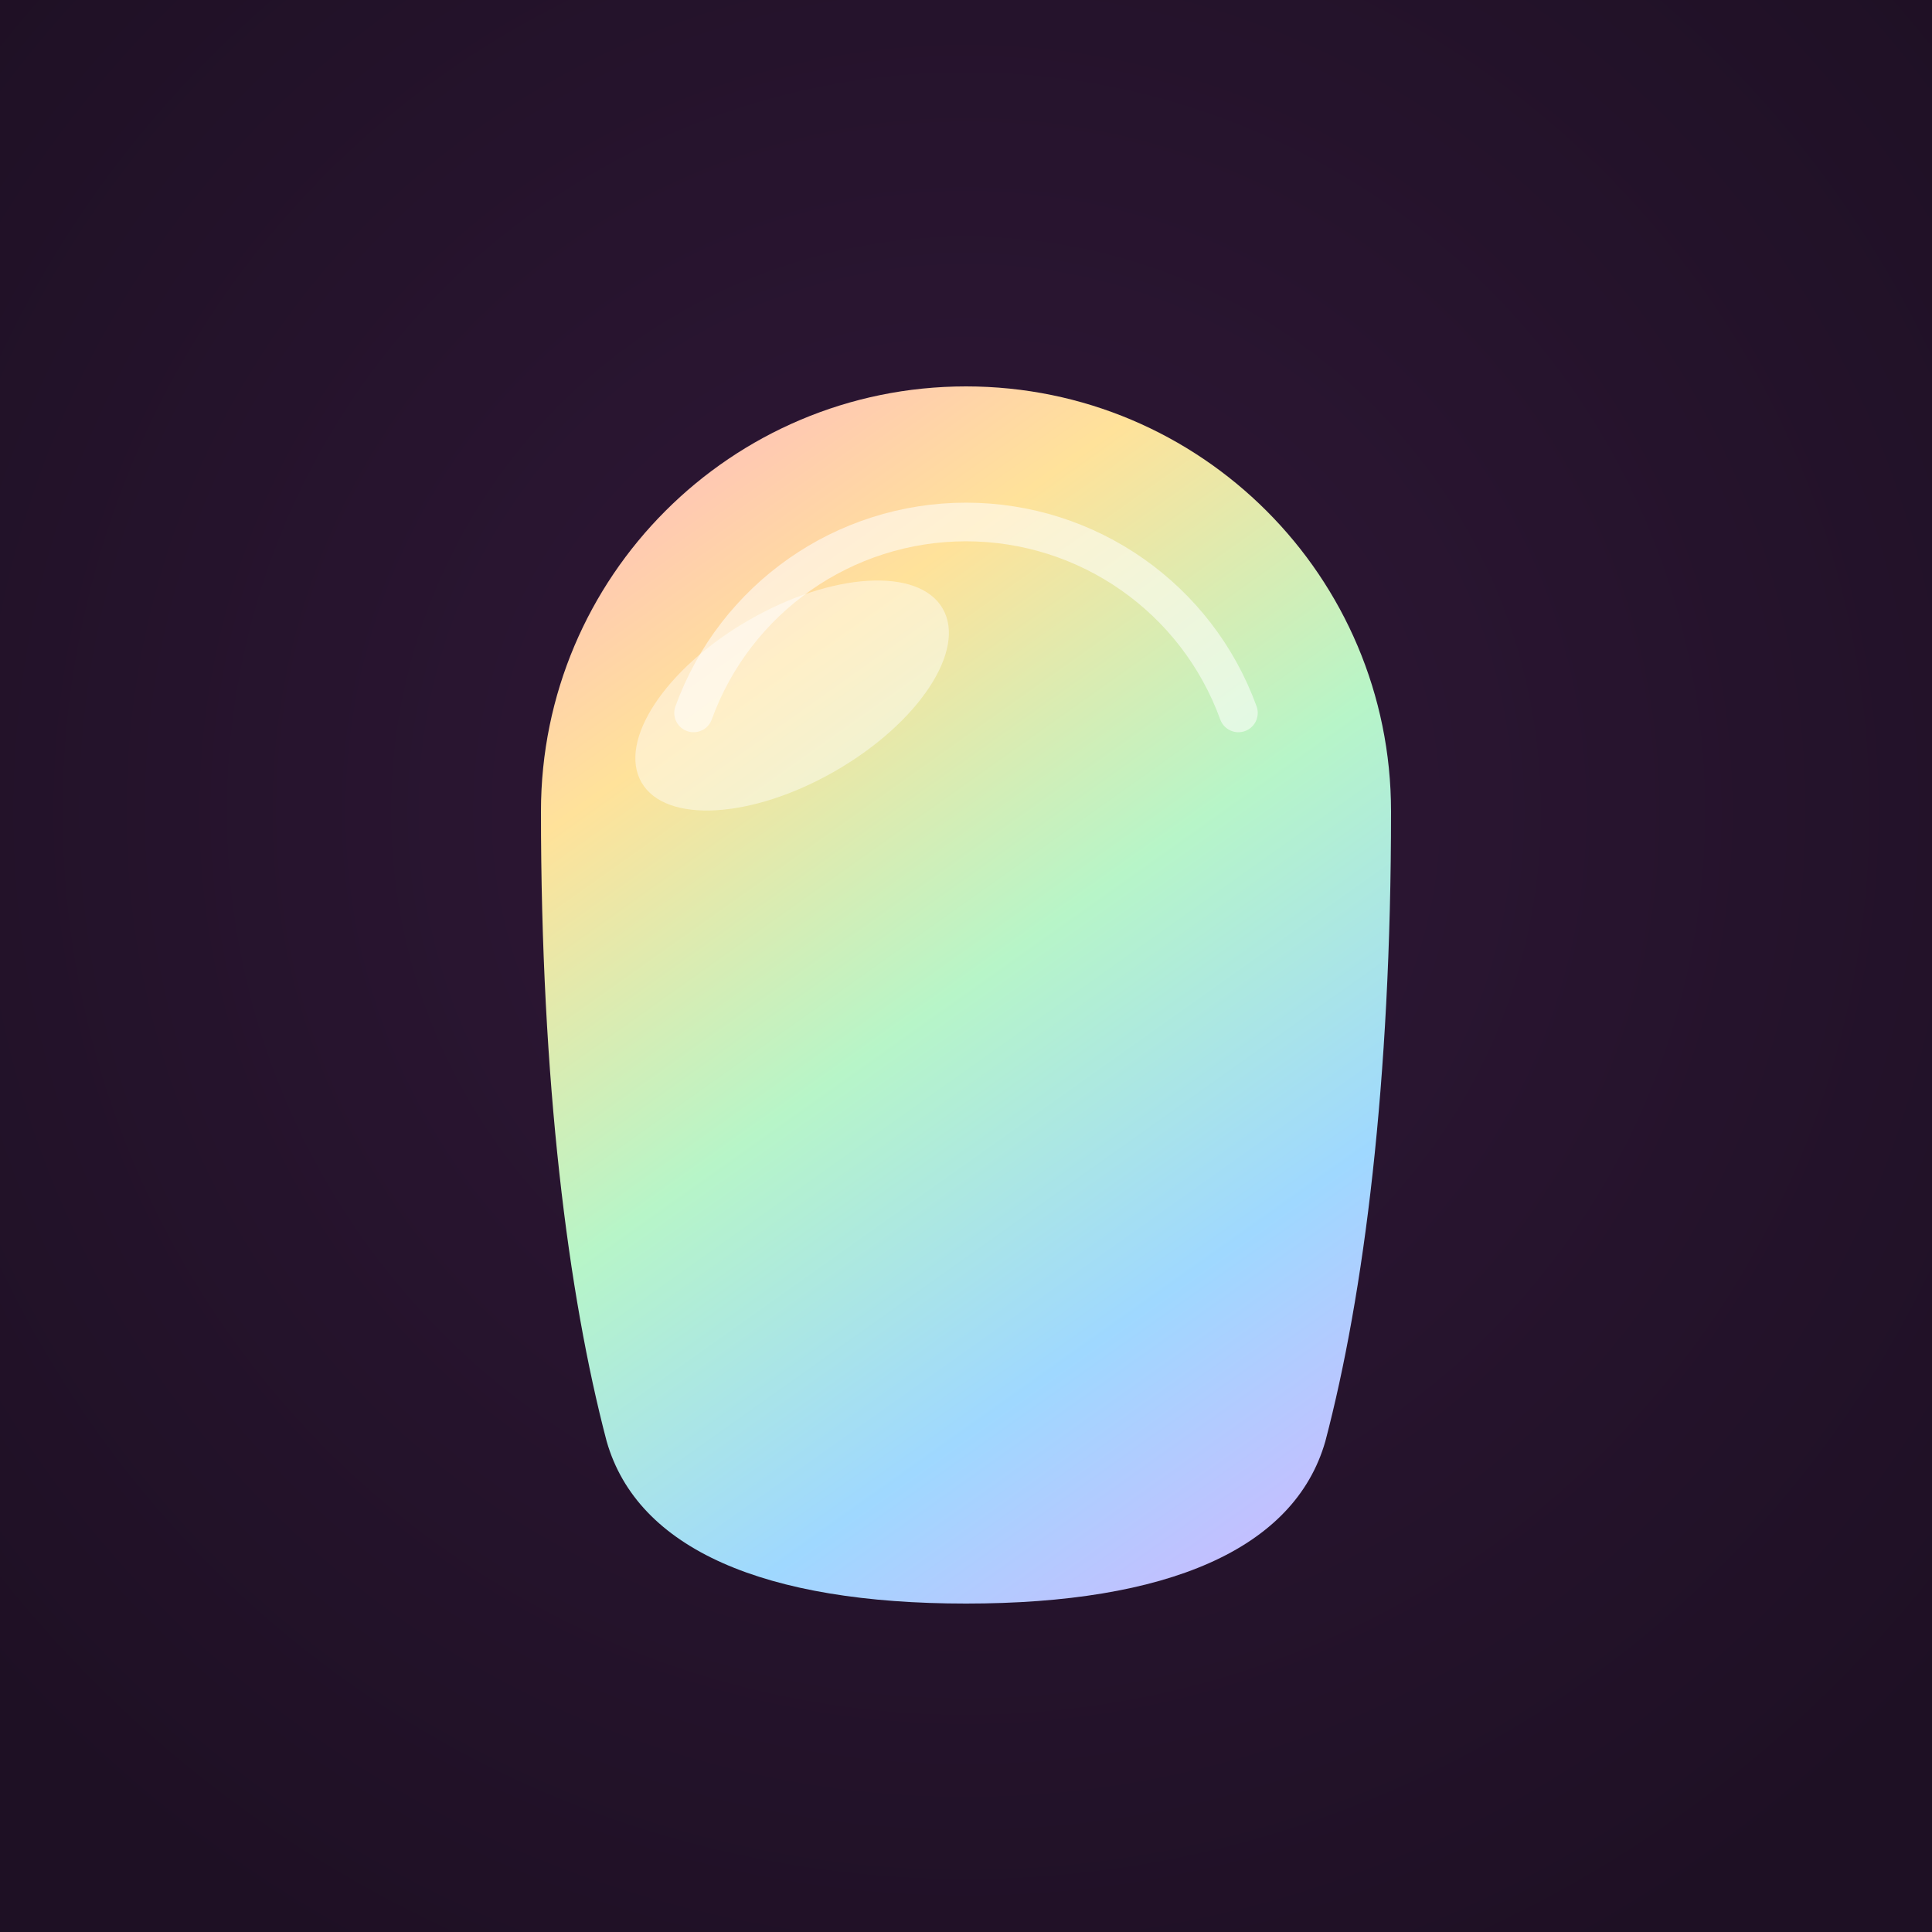
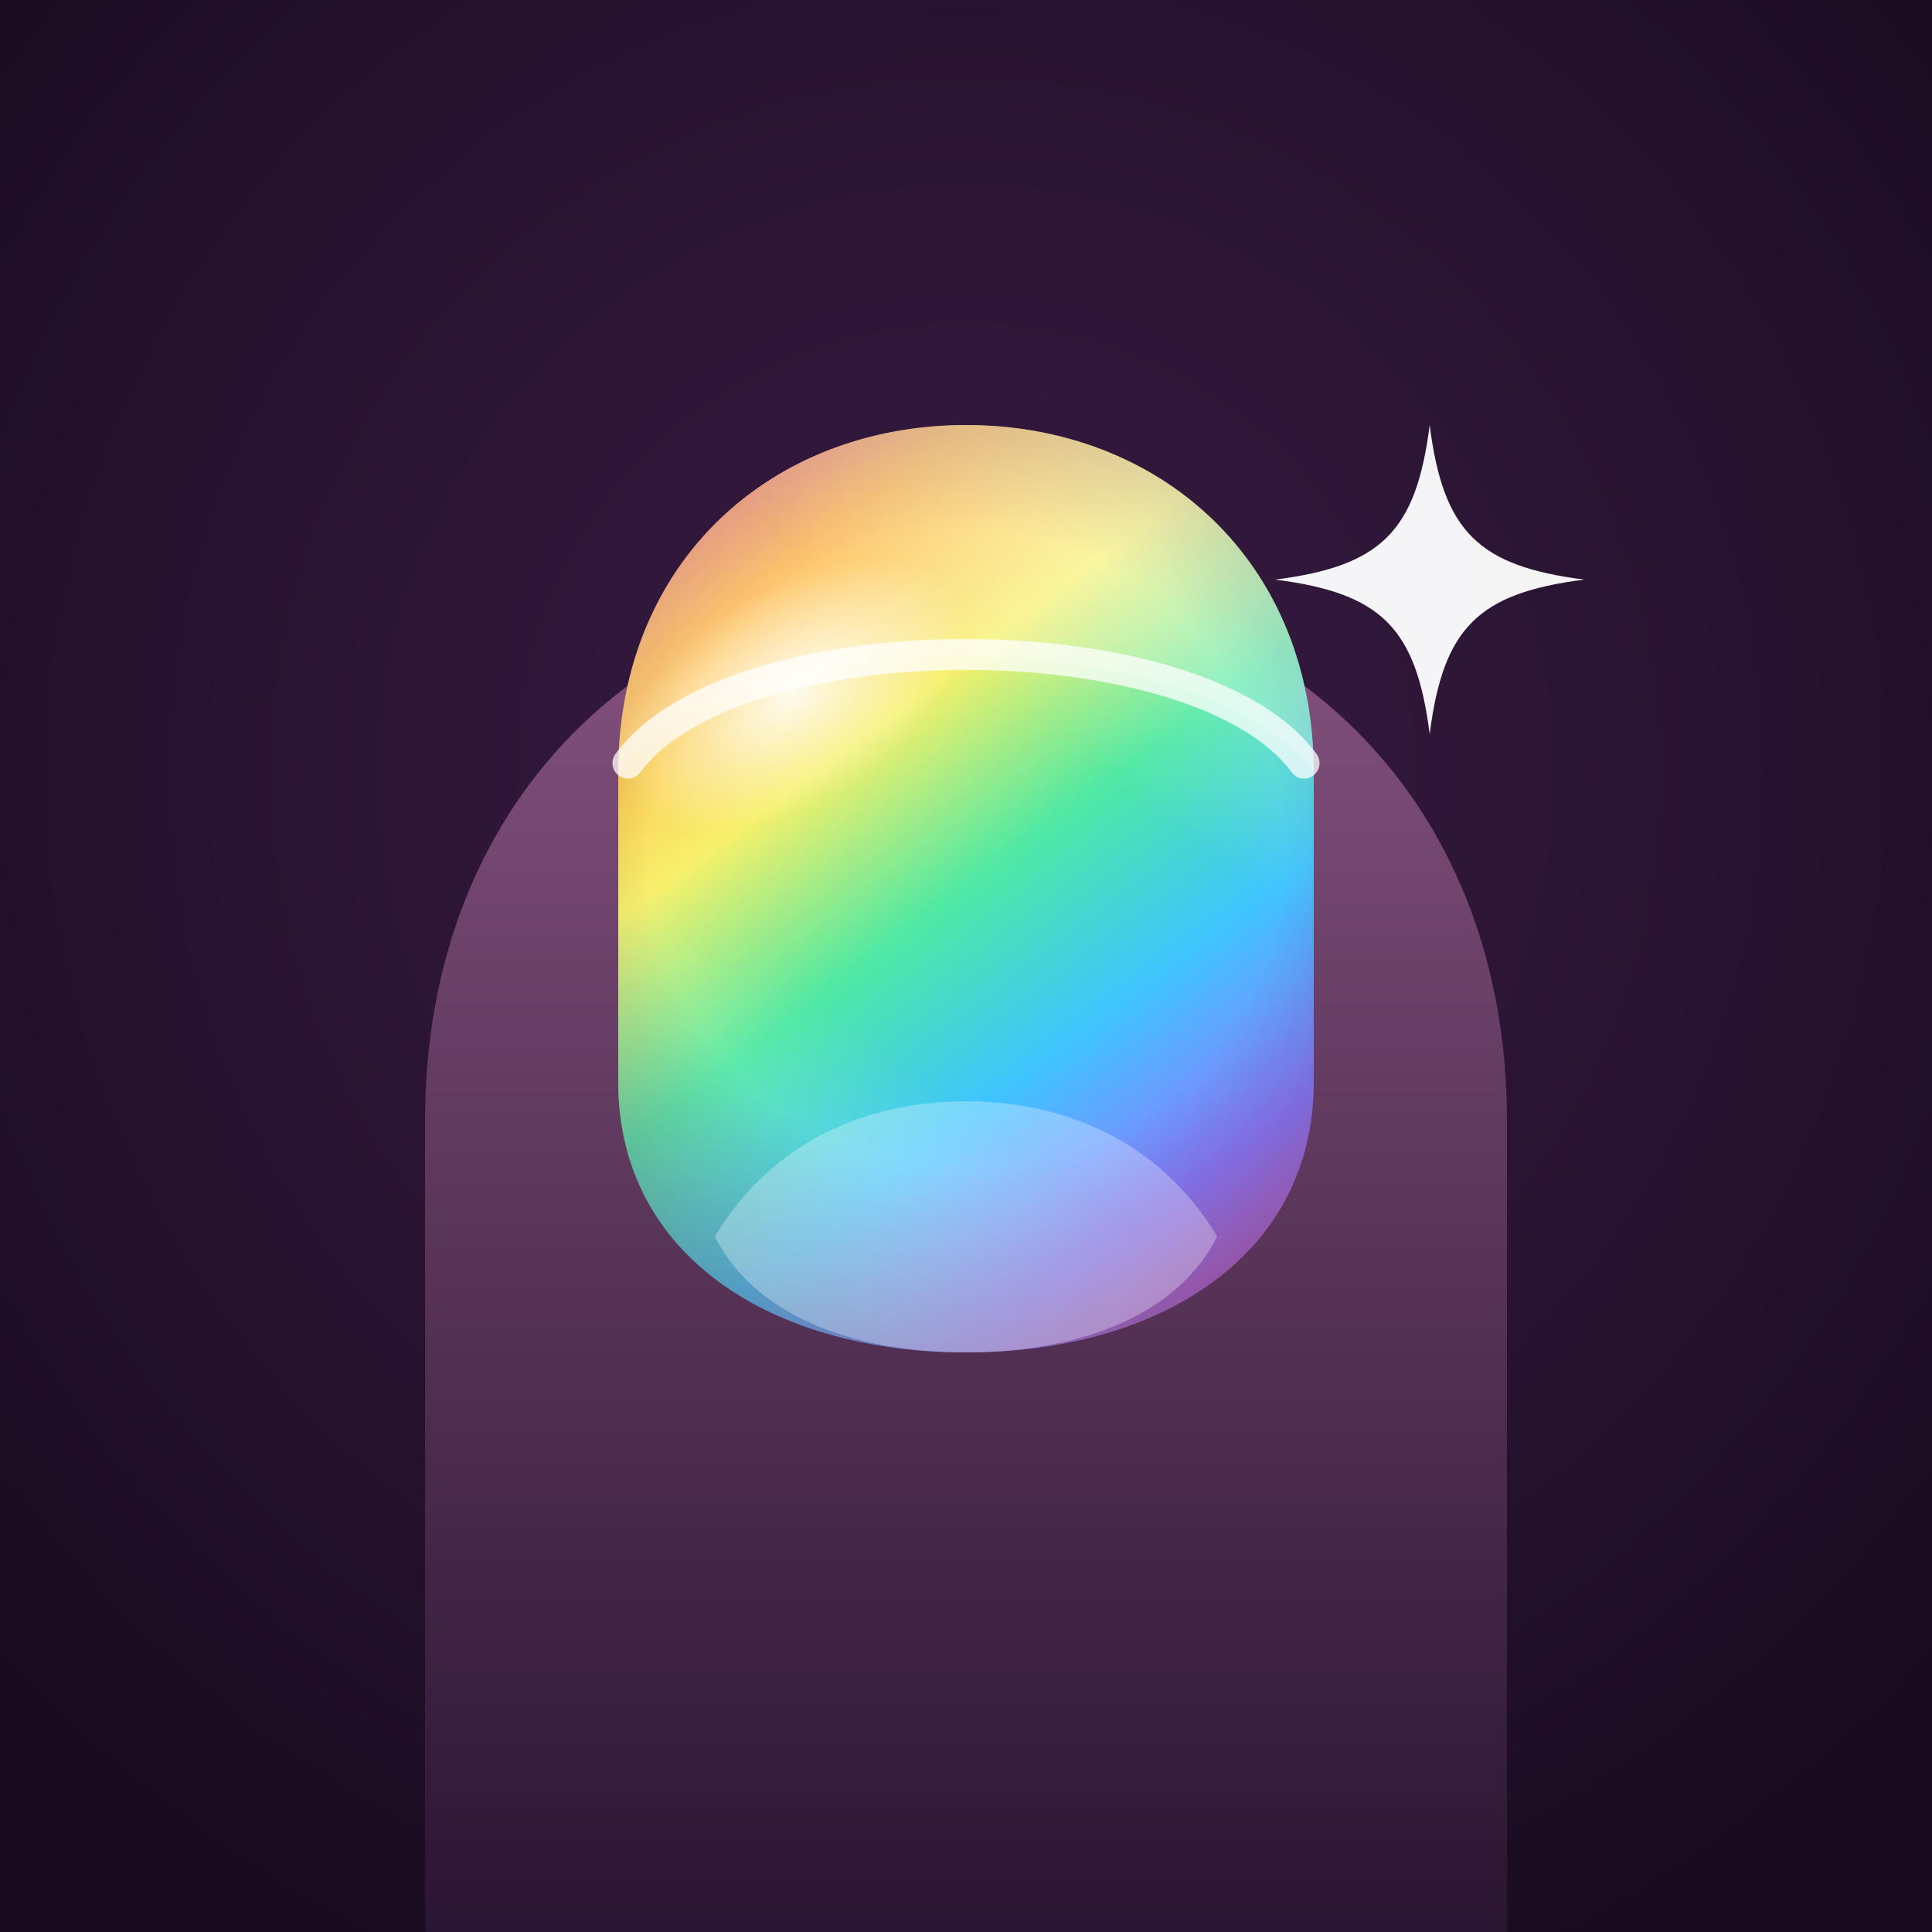
<svg xmlns="http://www.w3.org/2000/svg" viewBox="0 0 100 100" width="1024" height="1024">
  <defs>
-     <radialGradient id="ground" cx="50" cy="42" r="68" gradientUnits="userSpaceOnUse">
-       <stop offset="0" stop-color="#301838" />
-       <stop offset="1" stop-color="#1e1024" />
+     <radialGradient id="ground" cx="50" cy="40" r="72" gradientUnits="userSpaceOnUse">
+       <stop offset="0" stop-color="#3a1c45" />
+       <stop offset="1" stop-color="#180b1e" />
    </radialGradient>
-     <linearGradient id="foil" x1="28" y1="20" x2="72" y2="82" gradientUnits="userSpaceOnUse">
-       <stop offset="0" stop-color="#ffb3c7" />
-       <stop offset="0.25" stop-color="#ffe29a" />
-       <stop offset="0.5" stop-color="#b7f5c8" />
-       <stop offset="0.75" stop-color="#9fd8ff" />
-       <stop offset="1" stop-color="#d3b4ff" />
+     <linearGradient id="finger" x1="0" y1="30" x2="0" y2="100" gradientUnits="userSpaceOnUse">
+       <stop offset="0" stop-color="#86537f" />
+       <stop offset="1" stop-color="#2a1532" />
    </linearGradient>
+     <linearGradient id="foil" x1="32" y1="22" x2="68" y2="70" gradientUnits="userSpaceOnUse">
+       <stop offset="0" stop-color="#ff5fa8" />
+       <stop offset="0.18" stop-color="#ffb347" />
+       <stop offset="0.34" stop-color="#f7f06a" />
+       <stop offset="0.5" stop-color="#4fe8a4" />
+       <stop offset="0.66" stop-color="#3fc4ff" />
+       <stop offset="0.82" stop-color="#8f7bff" />
+       <stop offset="1" stop-color="#ff5fa8" />
+     </linearGradient>
+     <linearGradient id="sheen" x1="68" y1="22" x2="32" y2="70" gradientUnits="userSpaceOnUse">
+       <stop offset="0" stop-color="#fff" stop-opacity="0.45" />
+       <stop offset="0.35" stop-color="#fff" stop-opacity="0" />
+       <stop offset="0.65" stop-color="#fff" stop-opacity="0" />
+       <stop offset="1" stop-color="#fff" stop-opacity="0.3" />
+     </linearGradient>
+     <radialGradient id="dome" cx="50" cy="44" r="30" gradientUnits="userSpaceOnUse">
+       <stop offset="0.55" stop-color="#1e1024" stop-opacity="0" />
+       <stop offset="1" stop-color="#1e1024" stop-opacity="0.4" />
+     </radialGradient>
+     <radialGradient id="gloss" cx="0.5" cy="0.5" r="0.5">
+       <stop offset="0" stop-color="#fff" stop-opacity="0.9" />
+       <stop offset="1" stop-color="#fff" stop-opacity="0" />
+     </radialGradient>
  </defs>
  <rect width="100" height="100" fill="url(#ground)" />
-   <path id="nail" fill="url(#foil)" d="M28 42A22 22 0 0 1 72 42C72 56 70.6 67 68.6 74.6C67 80.2 60.4 83 50 83C39.6 83 33 80.2 31.4 74.6C29.4 67 28 56 28 42Z" />
-   <ellipse cx="41" cy="36" rx="9" ry="4.5" transform="rotate(-30 41 36)" fill="#fff" fill-opacity="0.45" />
-   <path d="M35.9 36.9A15 15 0 0 1 64.1 36.9" fill="none" stroke="#fff" stroke-opacity="0.55" stroke-width="2" stroke-linecap="round" />
+   <path fill="url(#finger)" d="M22 100V58C22 41 34 30 50 30C66 30 78 41 78 58V100Z" />
+   <path fill="url(#foil)" d="M32 40C32 29 40 22 50 22C60 22 68 29 68 40V56C68 65 60 70 50 70C40 70 32 65 32 56Z" />
+   <path fill="url(#sheen)" d="M32 40C32 29 40 22 50 22C60 22 68 29 68 40V56C68 65 60 70 50 70C40 70 32 65 32 56Z" />
+   <path fill="url(#dome)" d="M32 40C32 29 40 22 50 22C60 22 68 29 68 40V56C68 65 60 70 50 70C40 70 32 65 32 56Z" />
+   <path fill="#fff" fill-opacity="0.3" d="M37 64C40 59 45 57 50 57C55 57 60 59 63 64C61 68 56 70 50 70C44 70 39 68 37 64Z" />
+   <path fill="#fff" fill-opacity="0.22" d="M32 40C32 29 40 22 50 22C60 22 68 29 68 40C62 32 38 32 32 40Z" />
+   <path fill="none" stroke="#fff" stroke-opacity="0.75" stroke-width="1.6" stroke-linecap="round" d="M32.5 39.5C38 32 62 32 67.5 39.5" />
+   <ellipse cx="41" cy="36" rx="10" ry="5.5" transform="rotate(-32 41 36)" fill="url(#gloss)" />
+   <path fill="#fff" fill-opacity="0.95" d="M74 22C74.7 27.5 76.5 29.3 82 30C76.5 30.7 74.7 32.5 74 38C73.3 32.5 71.5 30.7 66 30C71.5 29.3 73.3 27.5 74 22Z" />
</svg>
